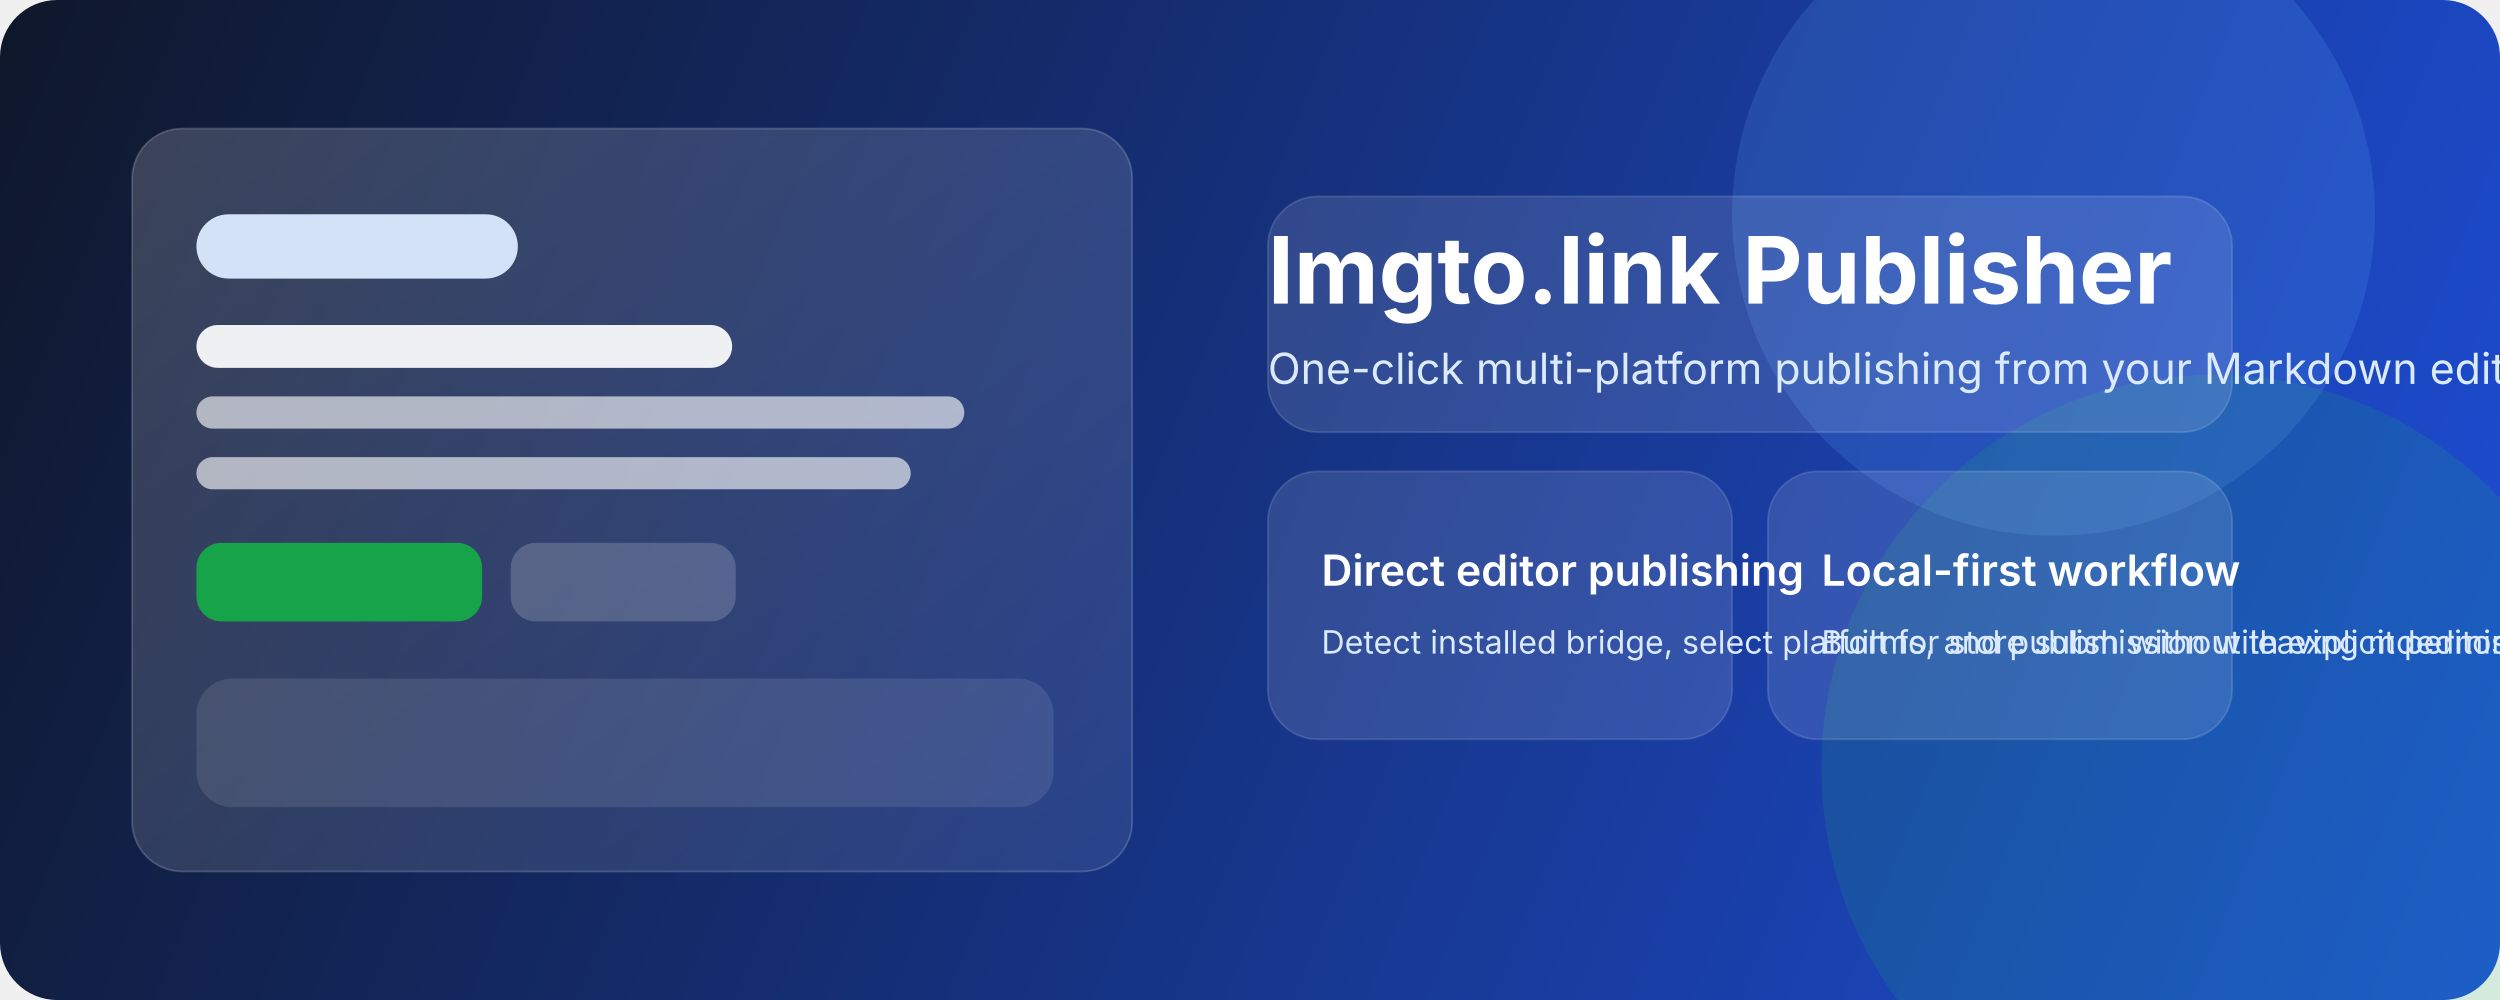
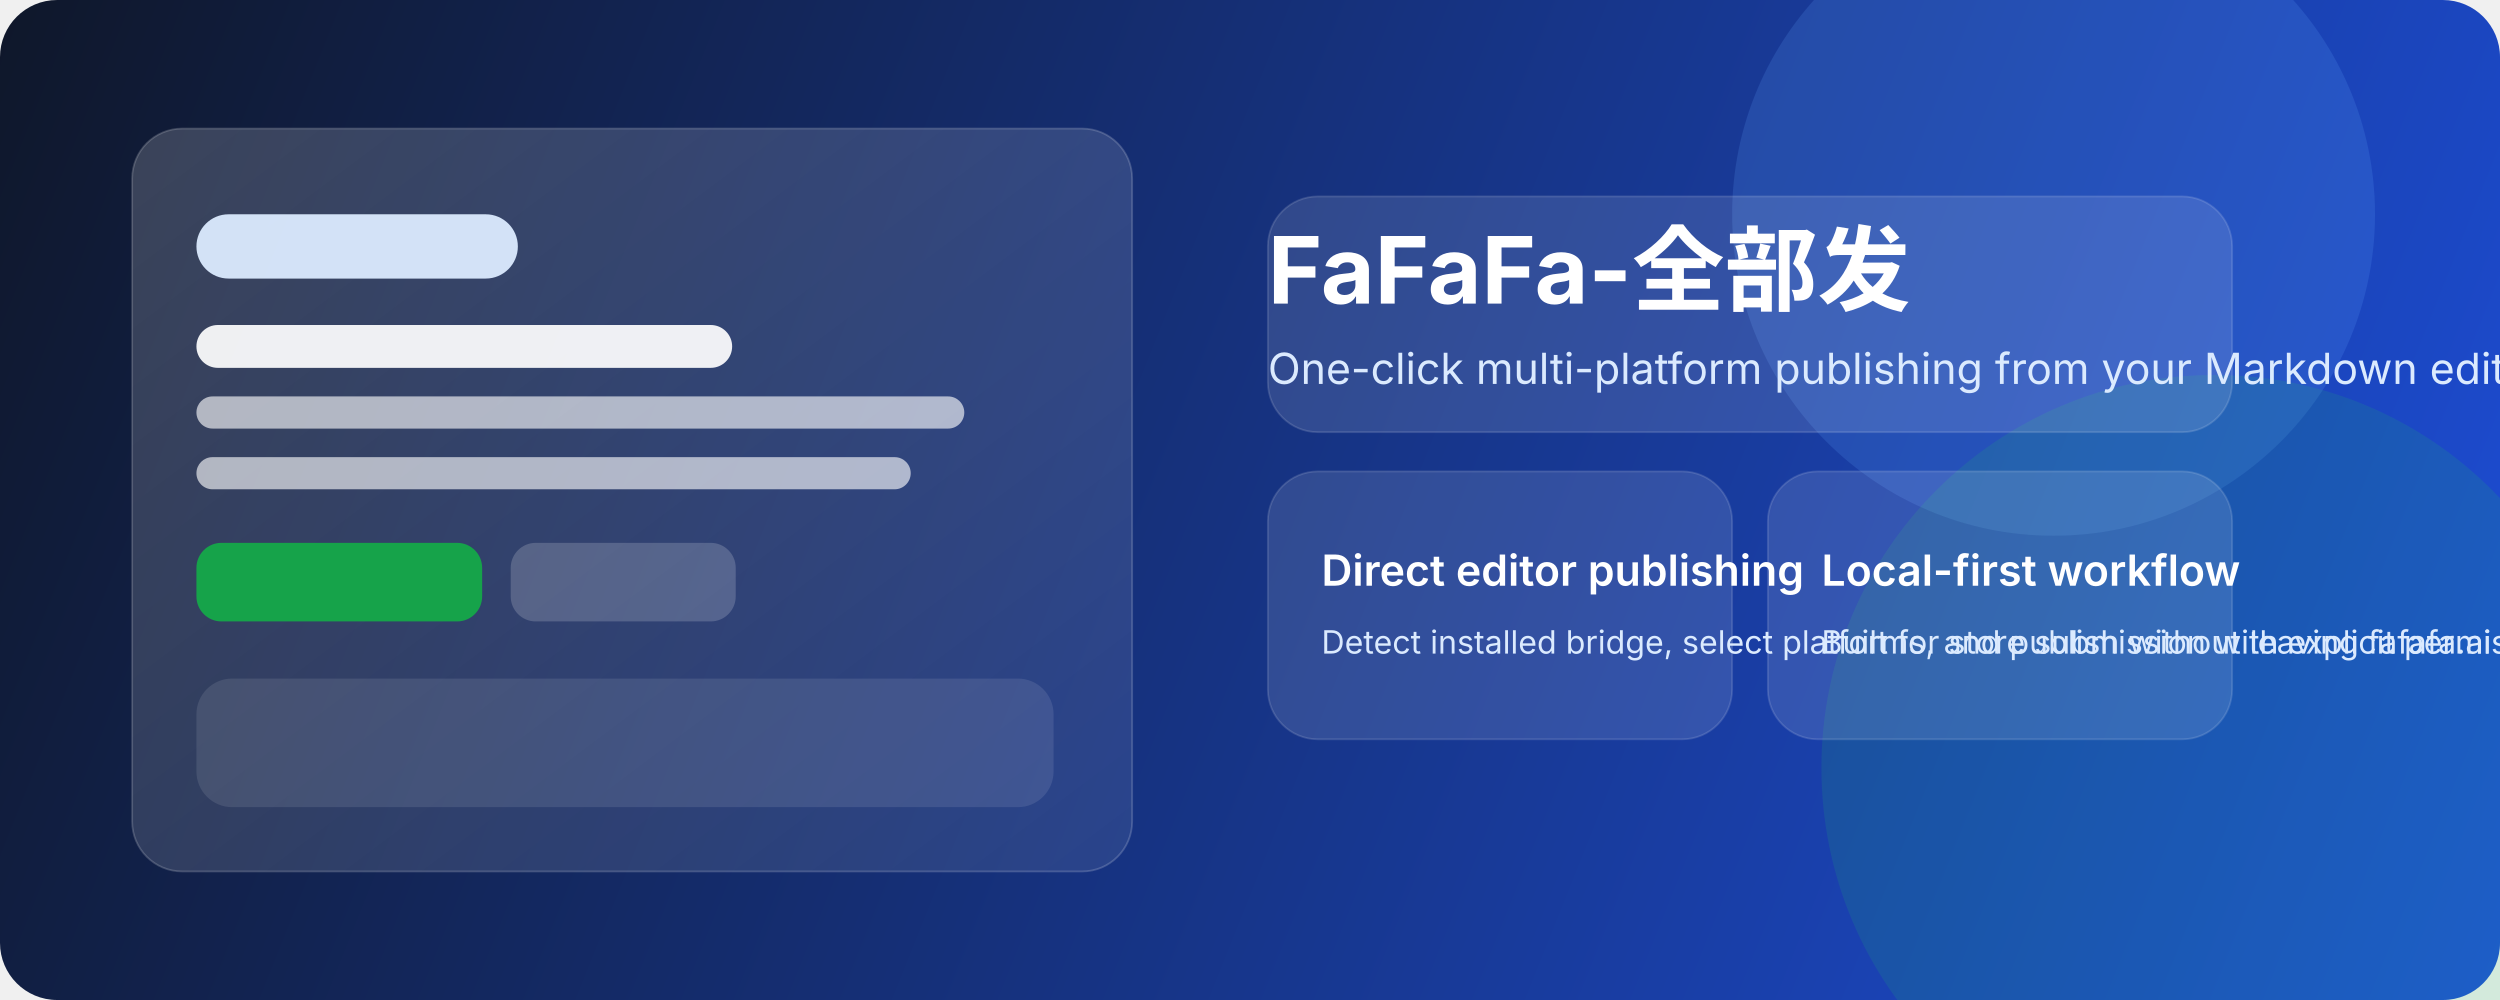
<svg xmlns="http://www.w3.org/2000/svg" width="1400" height="560" viewBox="0 0 1400 560" fill="none">
  <defs>
    <linearGradient id="bg" x1="0" y1="0" x2="1400" y2="560" gradientUnits="userSpaceOnUse">
      <stop stop-color="#0F172A" />
      <stop offset="1" stop-color="#1D4ED8" />
    </linearGradient>
    <linearGradient id="card" x1="0" y1="0" x2="1" y2="1">
      <stop stop-color="#FFFFFF" stop-opacity="0.18" />
      <stop offset="1" stop-color="#FFFFFF" stop-opacity="0.08" />
    </linearGradient>
  </defs>
  <rect width="1400" height="560" rx="32" fill="url(#bg)" />
  <circle cx="1150" cy="120" r="180" fill="#60A5FA" fill-opacity="0.18" />
  <circle cx="1240" cy="430" r="220" fill="#22C55E" fill-opacity="0.14" />
  <rect x="74" y="72" width="560" height="416" rx="28" fill="url(#card)" stroke="rgba(255,255,255,0.18)" />
  <rect x="110" y="120" width="180" height="36" rx="18" fill="#DBEAFE" fill-opacity="0.95" />
  <rect x="110" y="182" width="300" height="24" rx="12" fill="white" fill-opacity="0.92" />
  <rect x="110" y="222" width="430" height="18" rx="9" fill="white" fill-opacity="0.62" />
  <rect x="110" y="256" width="400" height="18" rx="9" fill="white" fill-opacity="0.62" />
  <rect x="110" y="304" width="160" height="44" rx="14" fill="#16A34A" />
  <rect x="286" y="304" width="126" height="44" rx="14" fill="#FFFFFF" fill-opacity="0.18" />
  <rect x="110" y="380" width="480" height="72" rx="20" fill="#FFFFFF" fill-opacity="0.10" />
  <rect x="710" y="110" width="540" height="132" rx="28" fill="#FFFFFF" fill-opacity="0.12" stroke="rgba(255,255,255,0.14)" />
  <rect x="710" y="264" width="260" height="150" rx="28" fill="#FFFFFF" fill-opacity="0.12" stroke="rgba(255,255,255,0.14)" />
  <rect x="990" y="264" width="260" height="150" rx="28" fill="#FFFFFF" fill-opacity="0.12" stroke="rgba(255,255,255,0.14)" />
-   <text x="710" y="170" fill="white" font-size="52" font-family="Inter, Arial, sans-serif" font-weight="700">Imgto.link Publisher</text>
+   <text x="710" y="170" fill="white" font-size="52" font-family="Inter, Arial, sans-serif" font-weight="700">FaFaFa-全部发</text>
  <text x="710" y="215" fill="#DBEAFE" font-size="24" font-family="Inter, Arial, sans-serif">One-click multi-platform publishing from your Markdown editor</text>
  <text x="740" y="328" fill="white" font-size="24" font-family="Inter, Arial, sans-serif" font-weight="600">Direct editor publishing</text>
-   <text x="740" y="366" fill="#DBEAFE" font-size="18" font-family="Inter, Arial, sans-serif">Detect installed bridge, select platforms, and publish without leaving mdeditor.</text>
+   <text x="740" y="366" fill="#DBEAFE" font-size="18" font-family="Inter, Arial, sans-serif">Detect installed bridge, select platforms, and publish without leaving fafafa.ai mdeditor.</text>
  <text x="1020" y="328" fill="white" font-size="24" font-family="Inter, Arial, sans-serif" font-weight="600">Local-first workflow</text>
  <text x="1020" y="366" fill="#DBEAFE" font-size="18" font-family="Inter, Arial, sans-serif">Built for store submission with explicit permissions, privacy notes, and brand consistency.</text>
</svg>
